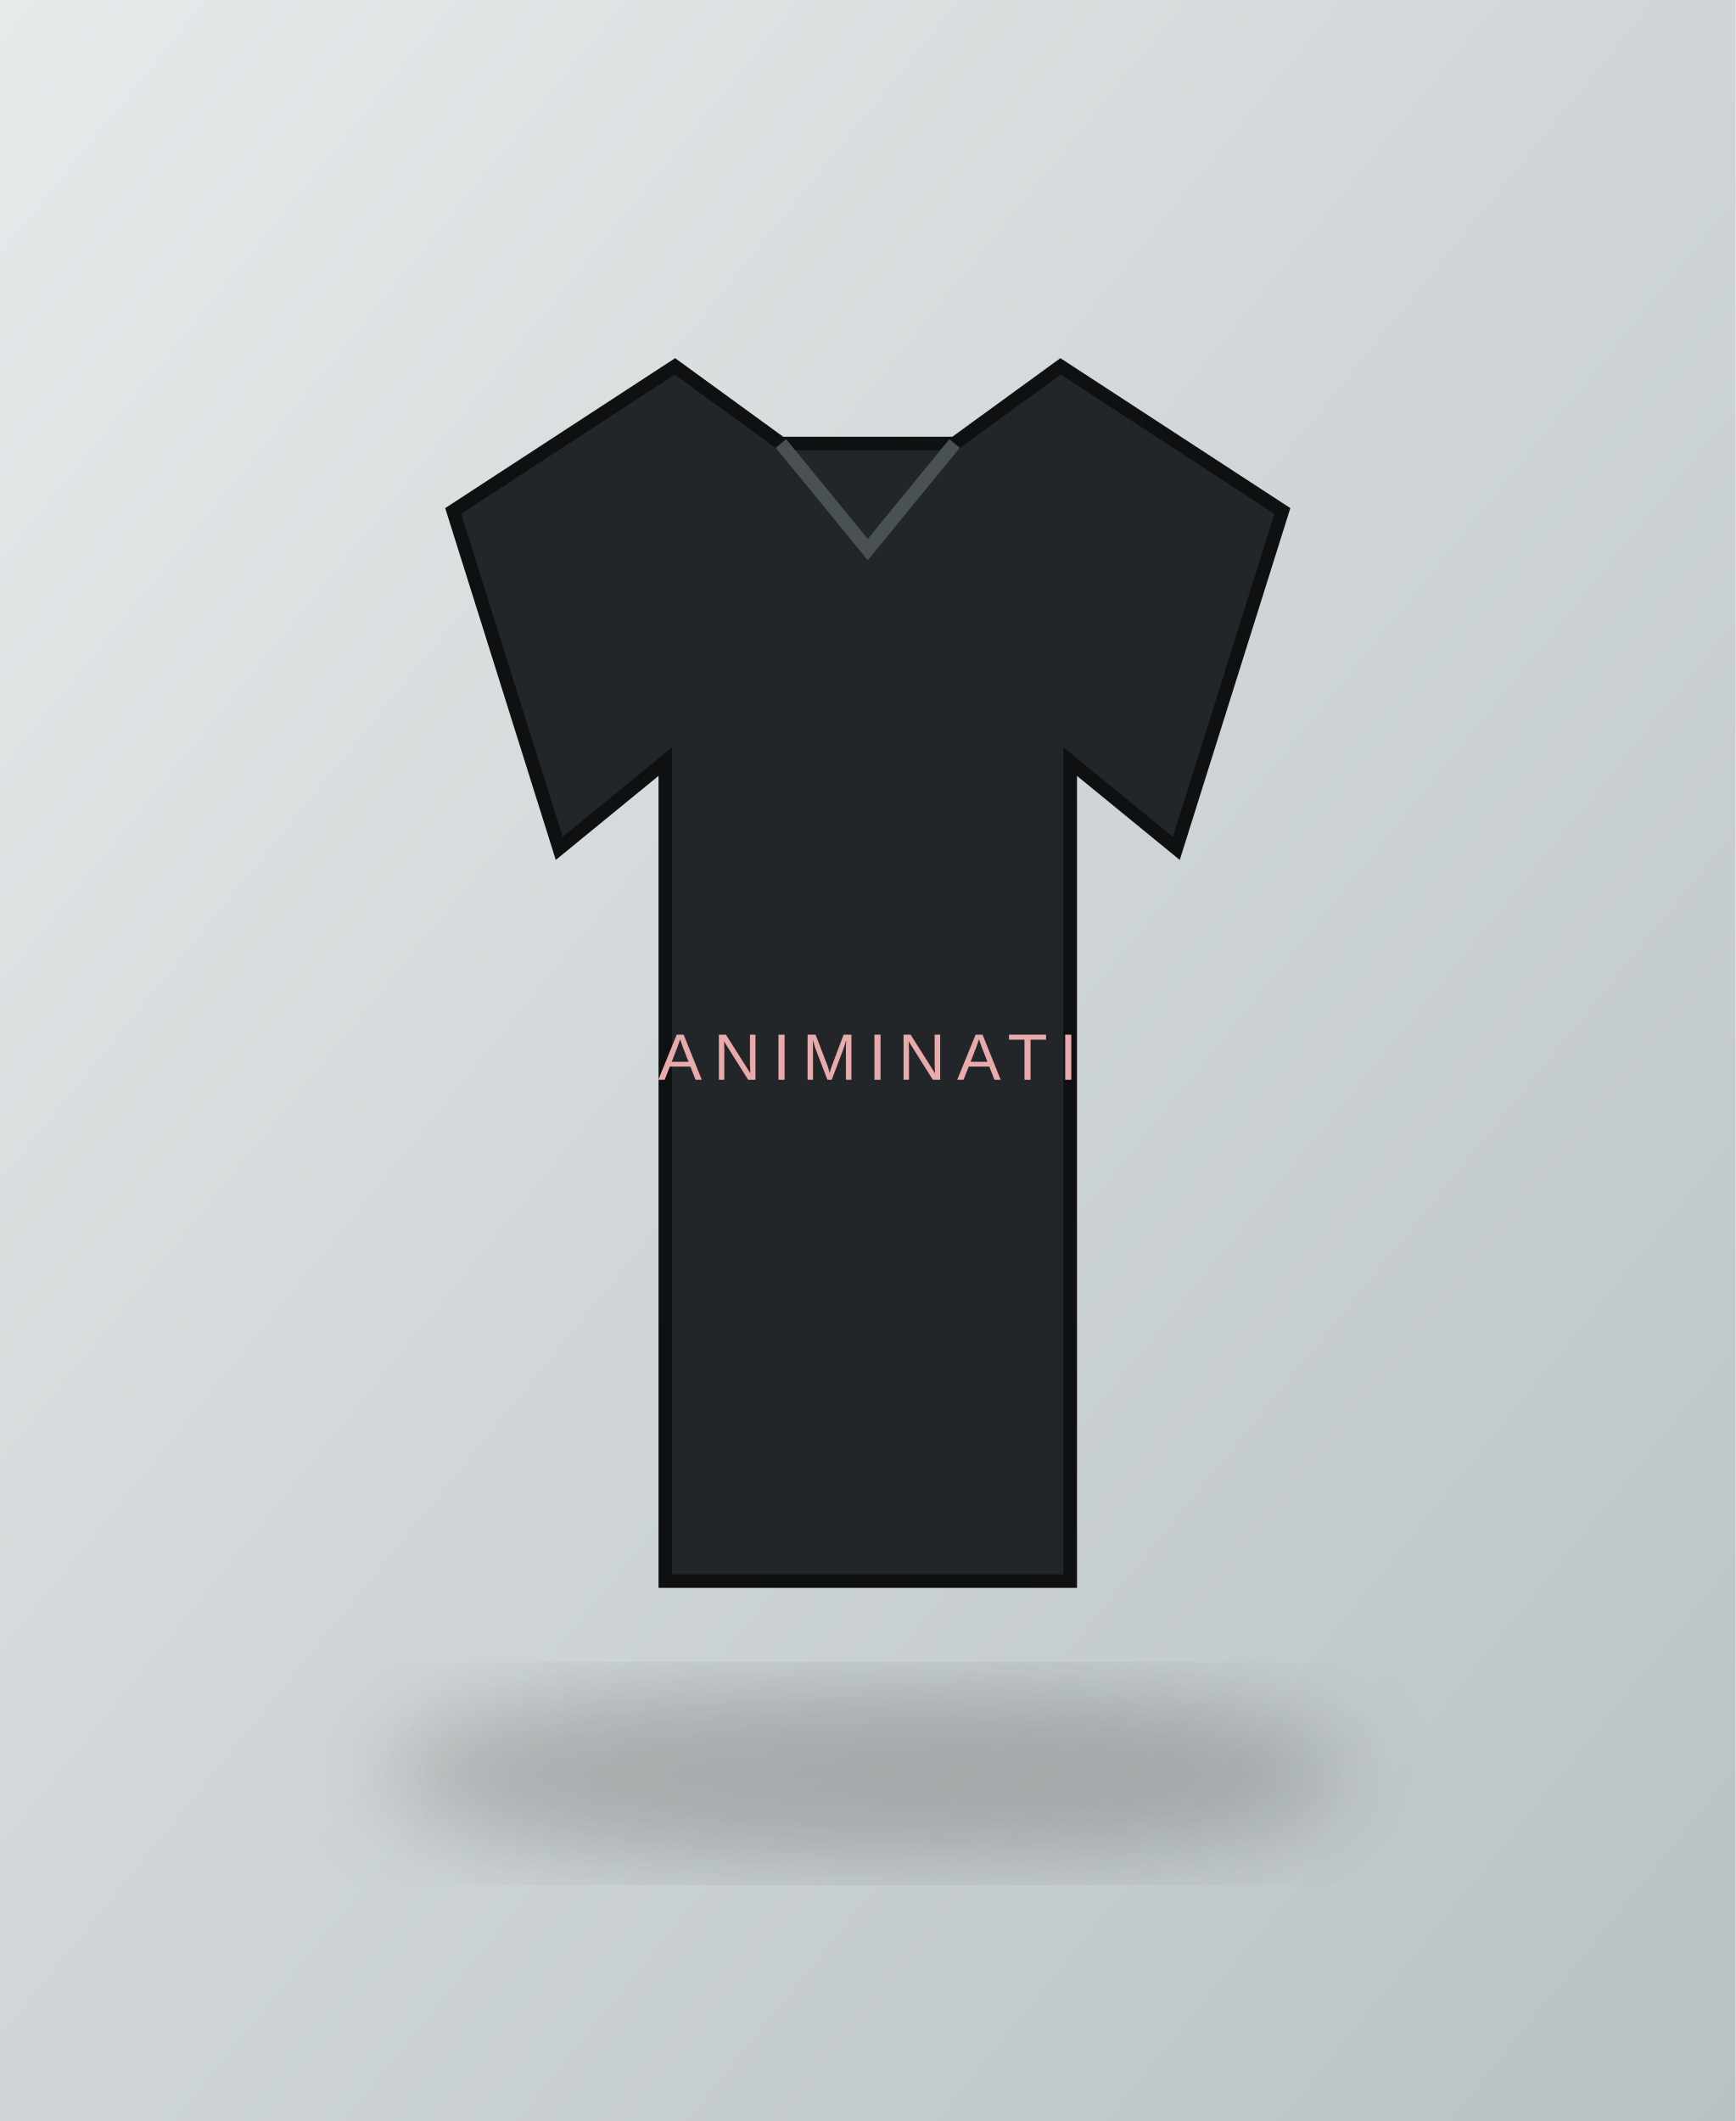
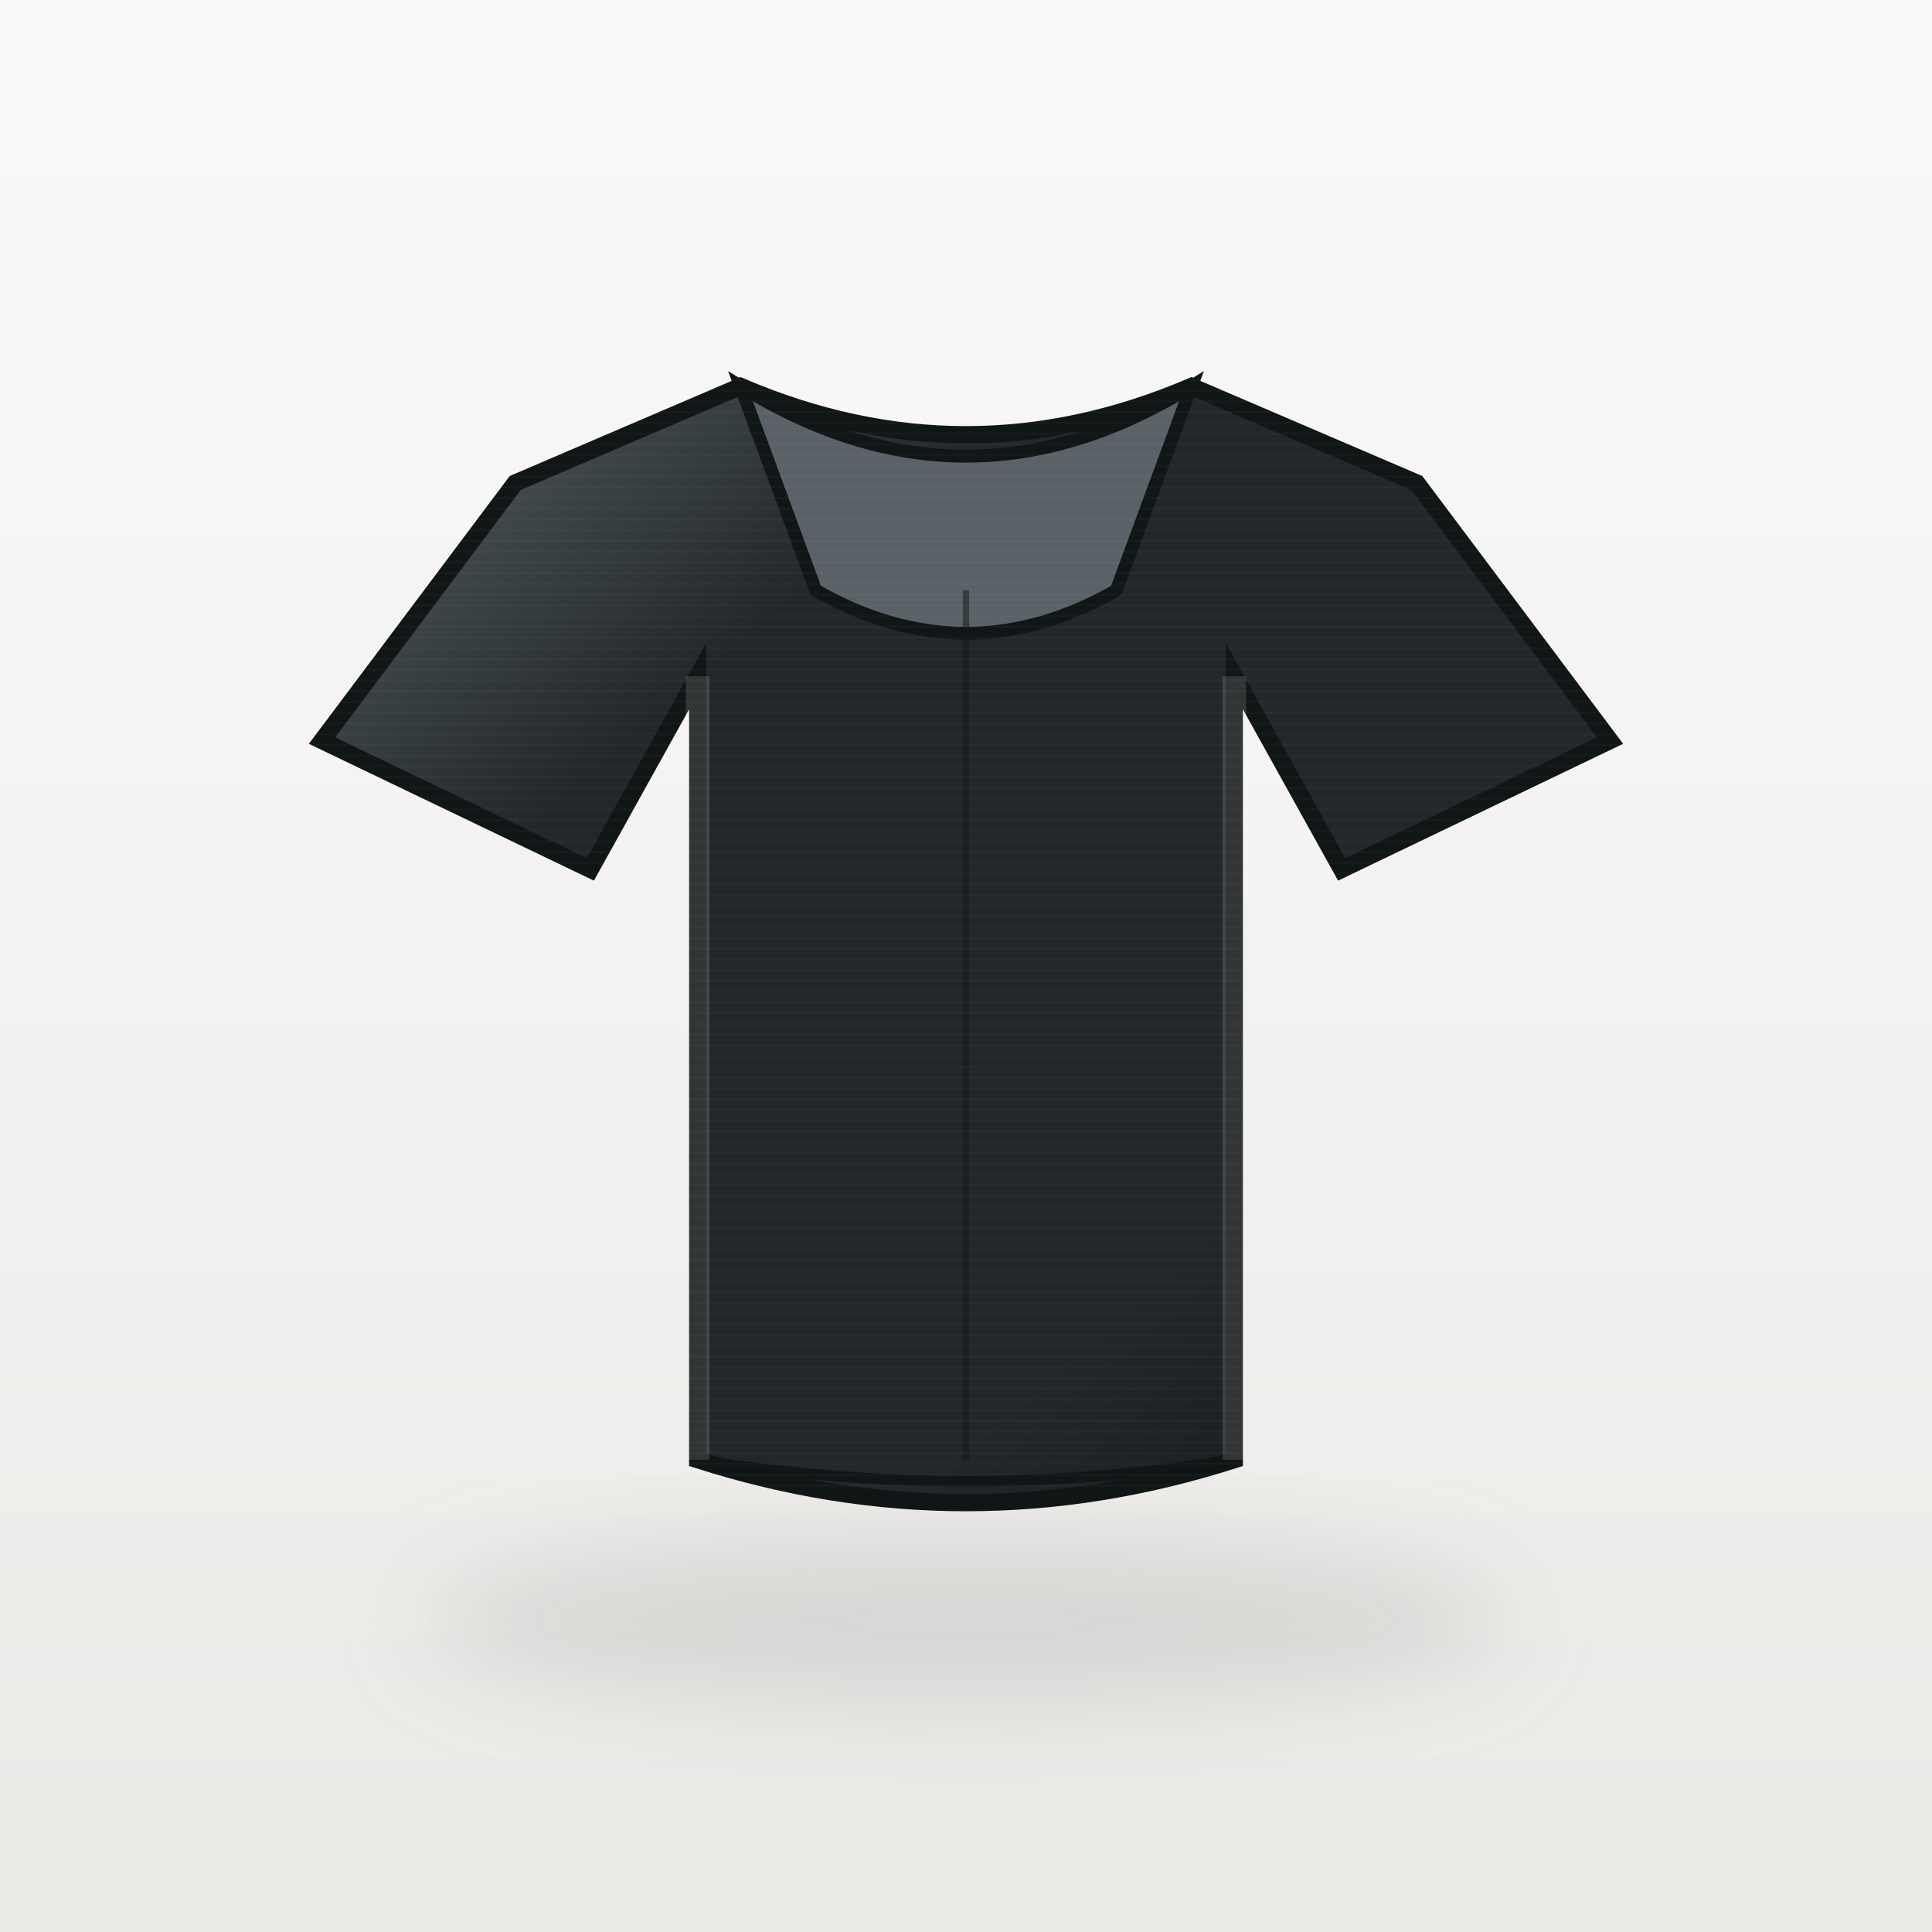
- <svg xmlns="http://www.w3.org/2000/svg" viewBox="0 0 900 1100" role="img">
+ <svg xmlns="http://www.w3.org/2000/svg" viewBox="0 0 900 900" role="img" aria-label="Premium fashion product render">
  <defs>
-     <linearGradient id="bg" x1="0" y1="0" x2="1" y2="1">
-       <stop offset="0" stop-color="#e6eaeb" />
-       <stop offset="1" stop-color="#b9c1c3" />
+     <linearGradient id="bg" x1="0" y1="0" x2="0" y2="1">
+       <stop stop-color="#fafafa" />
+       <stop offset="1" stop-color="#eceae7" />
    </linearGradient>
-     <filter id="shadow">
-       <feGaussianBlur stdDeviation="24" />
+     <linearGradient id="mat" x1="0" y1="0" x2="1" y2="1">
+       <stop stop-color="#596367" />
+       <stop offset=".28" stop-color="#222729" />
+       <stop offset=".72" stop-color="#222729" />
+       <stop offset="1" stop-color="#101516" />
+     </linearGradient>
+     <linearGradient id="edge" x1="0" y1="0" x2="1" y2="1">
+       <stop stop-color="#101516" />
+       <stop offset=".5" stop-color="#222729" />
+       <stop offset="1" stop-color="#101516" />
+     </linearGradient>
+     <filter id="shadow" x="-30%" y="-30%" width="160%" height="180%">
+       <feGaussianBlur stdDeviation="22" />
    </filter>
+     <filter id="soft" x="-20%" y="-20%" width="140%" height="140%">
+       <feGaussianBlur stdDeviation="5" />
+     </filter>
+     <pattern id="weave" width="10" height="10" patternUnits="userSpaceOnUse">
+       <path d="M0 2h10M0 7h10" stroke="#fff" stroke-opacity=".08" stroke-width="1" />
+     </pattern>
  </defs>
-   <rect width="900" height="1100" fill="url(#bg)" />
-   <ellipse cx="450" cy="920" rx="250" ry="48" fill="#000" opacity=".18" filter="url(#shadow)" />
-   <path d="M235 265L350 190 405 230H495L550 190 665 265 610 440 555 395V820H345V395L290 440Z" fill="#222628" stroke="#0e1011" stroke-width="7" />
-   <path d="M405 230L450 285 495 230" fill="none" stroke="#4a5153" stroke-width="7" />
-   <text x="450" y="560" text-anchor="middle" font-family="Arial" font-size="34" letter-spacing="6" fill="#e8aaaa">ANIMINATI</text>
+   <rect width="900" height="900" fill="url(#bg)" />
+   <ellipse cx="450" cy="755" rx="255" ry="42" fill="#777" opacity=".18" filter="url(#shadow)" />
+   <g>
+     <path d="M240 225L345 180Q450 225 555 180L660 225 750 345 625 405 575 315V680Q450 720 325 680V315L275 405 150 345Z" fill="url(#mat)" stroke="#101516" stroke-width="8" />
+     <path d="M345 180Q450 245 555 180L520 275Q450 315 380 275Z" fill="#596367" stroke="#101516" stroke-width="6" />
+     <path d="M325 680Q450 700 575 680" fill="none" stroke="#101516" stroke-width="5" />
+     <path d="M325 315V680M575 315V680" stroke="#fff" stroke-opacity=".14" stroke-width="11" />
+     <path d="M450 275V680" stroke="#101516" stroke-width="3" opacity=".5" />
+   </g>
+   <rect x="145" y="105" width="610" height="590" fill="url(#weave)" opacity=".28" pointer-events="none" />
</svg>
